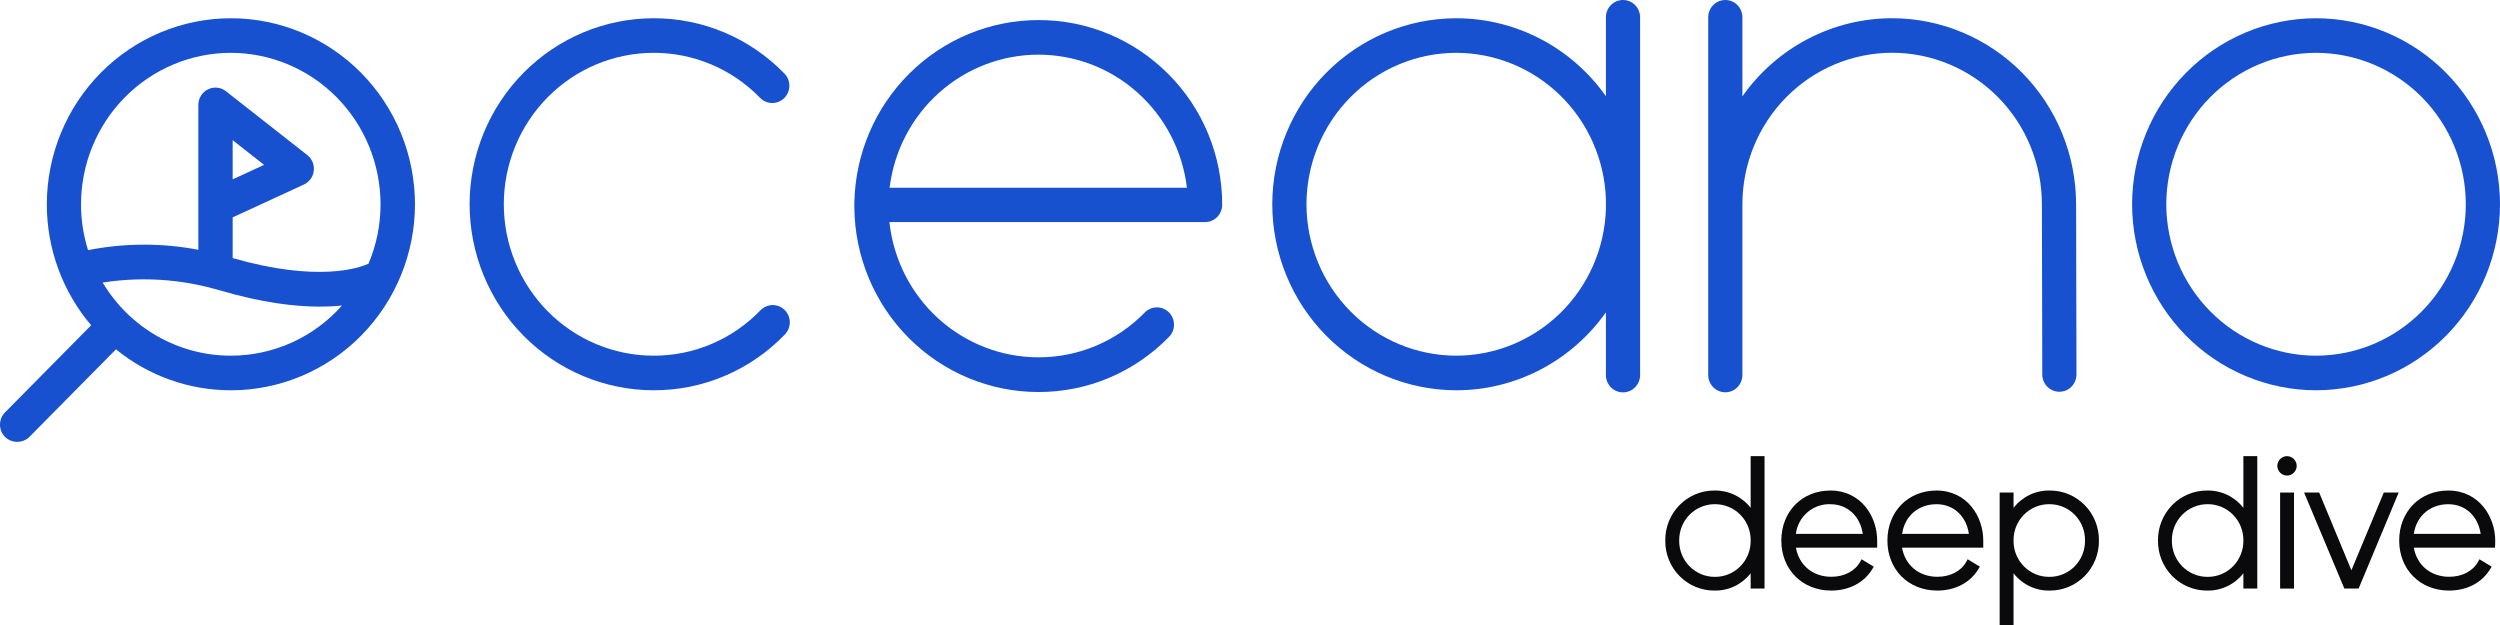
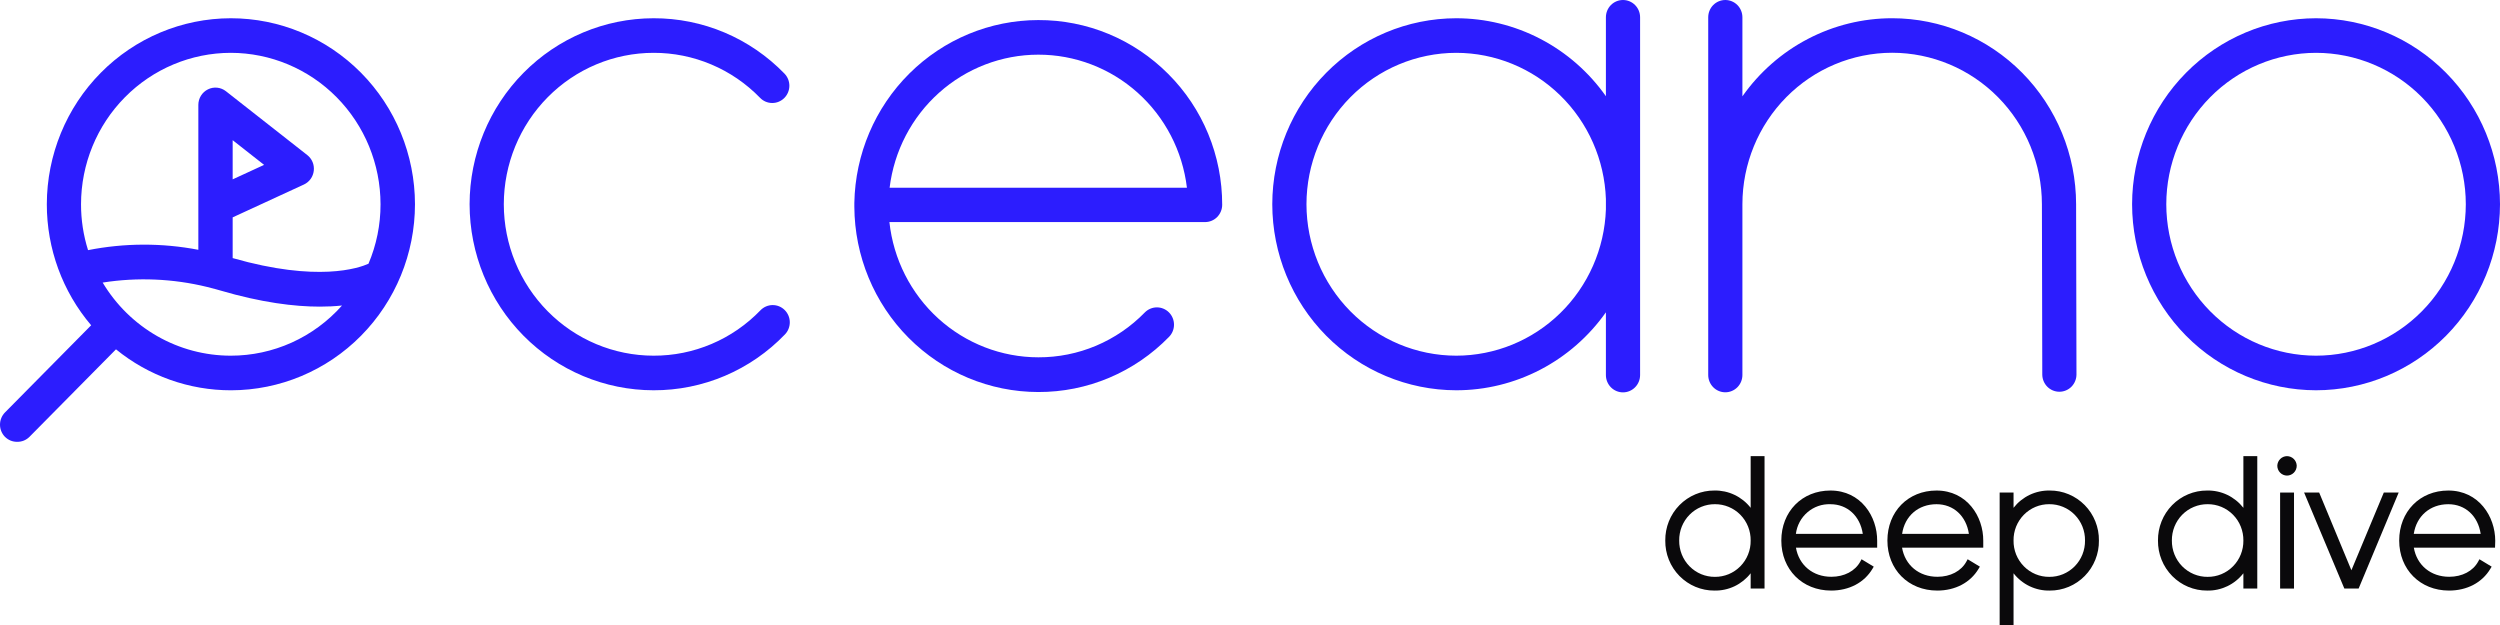
<svg xmlns="http://www.w3.org/2000/svg" width="136" height="34" viewBox="0 0 136 34" fill="none">
-   <path d="M89.221 10.786V11.436C89.221 11.329 89.221 11.22 89.221 11.111C89.221 11.002 89.225 10.893 89.221 10.786Z" fill="#1751D0" />
-   <path d="M88.291 0C88.044 0 87.808 0.099 87.633 0.275C87.459 0.452 87.361 0.691 87.361 0.941V5.234C86.436 3.922 85.214 2.853 83.798 2.116C82.382 1.378 80.812 0.993 79.219 0.993C76.566 0.996 74.023 2.063 72.147 3.96C70.27 5.856 69.215 8.428 69.212 11.111C69.215 13.794 70.27 16.366 72.146 18.263C74.022 20.16 76.566 21.227 79.219 21.231C80.812 21.231 82.382 20.846 83.798 20.108C85.214 19.37 86.436 18.301 87.361 16.99V20.404C87.361 20.654 87.459 20.893 87.633 21.069C87.808 21.246 88.044 21.345 88.291 21.345C88.537 21.345 88.774 21.246 88.948 21.069C89.123 20.893 89.221 20.654 89.221 20.404V0.941C89.221 0.691 89.123 0.452 88.948 0.275C88.774 0.099 88.537 0 88.291 0ZM79.219 19.349C77.059 19.347 74.988 18.478 73.461 16.934C71.934 15.389 71.075 13.295 71.072 11.111C71.075 8.927 71.934 6.834 73.462 5.289C74.989 3.745 77.059 2.877 79.219 2.874C81.331 2.876 83.359 3.707 84.877 5.19C86.396 6.674 87.286 8.695 87.361 10.829C87.361 10.923 87.361 11.017 87.361 11.111C87.361 11.205 87.361 11.299 87.361 11.393C87.286 13.527 86.396 15.549 84.878 17.033C83.359 18.517 81.331 19.347 79.219 19.349Z" fill="#1751D0" />
-   <path d="M125.993 0.993C123.34 0.996 120.796 2.063 118.92 3.96C117.044 5.856 115.989 8.428 115.986 11.111C115.989 13.794 117.044 16.366 118.92 18.263C120.796 20.16 123.34 21.227 125.993 21.231C128.646 21.228 131.19 20.161 133.066 18.264C134.942 16.366 135.997 13.794 136 11.111C135.997 8.428 134.941 5.856 133.065 3.96C131.189 2.063 128.646 0.996 125.993 0.993ZM125.993 19.349C123.833 19.347 121.762 18.478 120.235 16.934C118.708 15.389 117.848 13.295 117.846 11.111C117.849 8.927 118.708 6.834 120.235 5.289C121.763 3.745 123.833 2.877 125.993 2.874C128.153 2.876 130.223 3.745 131.751 5.289C133.278 6.833 134.137 8.927 134.14 11.111C134.138 13.296 133.279 15.39 131.751 16.934C130.224 18.479 128.153 19.347 125.993 19.349Z" fill="#1751D0" />
-   <path d="M42.698 18.195C41.77 19.16 40.658 19.925 39.431 20.447C38.203 20.968 36.885 21.235 35.553 21.231C32.9 21.228 30.357 20.161 28.48 18.264C26.604 16.366 25.549 13.794 25.546 11.111C25.549 8.428 26.605 5.856 28.481 3.96C30.357 2.063 32.9 0.996 35.553 0.993C36.879 0.989 38.192 1.253 39.415 1.77C40.638 2.287 41.746 3.046 42.674 4.003C42.847 4.181 42.943 4.42 42.942 4.669C42.94 4.918 42.84 5.157 42.665 5.332C42.578 5.419 42.475 5.487 42.362 5.534C42.249 5.581 42.128 5.604 42.006 5.603C41.884 5.603 41.763 5.578 41.65 5.53C41.538 5.482 41.435 5.412 41.35 5.324C40.594 4.545 39.692 3.927 38.696 3.507C37.701 3.086 36.632 2.871 35.553 2.874C33.394 2.876 31.323 3.745 29.796 5.289C28.268 6.833 27.409 8.927 27.407 11.111C27.409 13.296 28.268 15.39 29.795 16.934C31.322 18.479 33.393 19.347 35.553 19.349C36.637 19.353 37.711 19.136 38.71 18.711C39.71 18.287 40.614 17.663 41.371 16.878C41.456 16.79 41.558 16.72 41.671 16.671C41.783 16.623 41.904 16.597 42.026 16.596C42.148 16.595 42.269 16.618 42.383 16.664C42.496 16.71 42.599 16.779 42.686 16.865C42.774 16.951 42.843 17.055 42.891 17.168C42.939 17.282 42.964 17.404 42.965 17.528C42.966 17.651 42.943 17.774 42.897 17.888C42.852 18.003 42.784 18.107 42.698 18.195Z" fill="#1751D0" />
-   <path d="M12.555 0.993C9.902 0.996 7.358 2.063 5.482 3.96C3.606 5.856 2.551 8.428 2.547 11.111C2.545 13.527 3.401 15.864 4.959 17.695L0.272 22.436C0.186 22.523 0.118 22.627 0.071 22.741C0.024 22.855 0 22.978 0 23.101C0 23.225 0.024 23.347 0.071 23.461C0.118 23.575 0.186 23.679 0.272 23.766C0.36 23.853 0.464 23.922 0.578 23.968C0.692 24.014 0.814 24.037 0.937 24.035C1.06 24.037 1.182 24.014 1.296 23.968C1.41 23.922 1.514 23.853 1.601 23.766L6.297 19.016L6.309 19.003C8.082 20.448 10.291 21.235 12.568 21.232C15.221 21.229 17.765 20.162 19.64 18.265C21.517 16.367 22.572 13.795 22.575 11.113C22.572 8.427 21.515 5.853 19.636 3.955C17.757 2.058 15.21 0.992 12.555 0.993ZM4.79 13.608C4.536 12.801 4.407 11.958 4.408 11.111C4.41 8.927 5.269 6.833 6.797 5.289C8.324 3.745 10.395 2.876 12.555 2.874C14.714 2.877 16.785 3.745 18.312 5.289C19.839 6.834 20.699 8.927 20.701 11.111C20.703 12.224 20.48 13.326 20.045 14.348C19.514 14.585 17.277 15.363 12.657 14.04V11.825L16.538 10.035C16.683 9.967 16.808 9.862 16.901 9.732C16.994 9.601 17.052 9.448 17.07 9.288C17.088 9.127 17.066 8.964 17.004 8.815C16.942 8.666 16.843 8.535 16.716 8.436L12.29 4.962C12.153 4.855 11.988 4.788 11.815 4.77C11.642 4.752 11.467 4.784 11.311 4.862C11.155 4.939 11.023 5.059 10.931 5.208C10.839 5.357 10.79 5.53 10.79 5.705V13.589C8.807 13.209 6.771 13.216 4.79 13.608ZM12.657 9.757V7.626L14.367 8.969L12.657 9.757ZM12.555 19.349C11.153 19.349 9.774 18.983 8.554 18.286C7.333 17.589 6.31 16.585 5.585 15.372C7.478 15.075 9.409 15.156 11.271 15.611C11.425 15.649 11.579 15.688 11.736 15.732C11.813 15.752 11.89 15.775 11.969 15.798C14.227 16.462 16.019 16.681 17.397 16.681C17.8 16.682 18.204 16.662 18.606 16.62C17.843 17.48 16.91 18.167 15.868 18.637C14.825 19.107 13.696 19.35 12.555 19.349Z" fill="#1751D0" />
-   <path d="M87.366 11.111C87.366 11.205 87.366 11.299 87.366 11.393V10.829C87.365 10.923 87.366 11.017 87.366 11.111Z" fill="#1751D0" />
-   <path d="M112.96 20.371C112.96 20.62 112.862 20.859 112.688 21.036C112.513 21.212 112.276 21.311 112.03 21.311C111.783 21.311 111.547 21.212 111.372 21.036C111.198 20.859 111.1 20.62 111.1 20.371L111.08 11.11C111.078 8.925 110.219 6.831 108.691 5.286C107.164 3.742 105.093 2.873 102.933 2.87C100.773 2.873 98.703 3.741 97.176 5.285C95.649 6.83 94.79 8.923 94.787 11.107V20.4C94.787 20.65 94.689 20.889 94.515 21.065C94.34 21.242 94.104 21.341 93.857 21.341C93.61 21.341 93.374 21.242 93.199 21.065C93.025 20.889 92.927 20.65 92.927 20.4V0.941C92.927 0.691 93.025 0.452 93.199 0.275C93.374 0.099 93.61 0 93.857 0C94.104 0 94.34 0.099 94.515 0.275C94.689 0.452 94.787 0.691 94.787 0.941V5.24C95.712 3.927 96.933 2.856 98.35 2.117C99.767 1.378 101.338 0.992 102.933 0.992C105.586 0.995 108.129 2.061 110.005 3.958C111.881 5.855 112.937 8.427 112.94 11.11L112.96 20.371Z" fill="#1751D0" />
-   <path d="M63.553 4.024C62.623 3.09 61.519 2.349 60.306 1.846C59.093 1.343 57.793 1.087 56.482 1.092C53.859 1.095 51.342 2.139 49.471 3.998C47.6 5.857 46.525 8.384 46.476 11.036C46.474 11.073 46.474 11.11 46.476 11.147C46.474 11.181 46.474 11.215 46.476 11.248C46.49 13.924 47.55 16.486 49.425 18.374C51.3 20.262 53.837 21.323 56.483 21.326C57.806 21.33 59.117 21.067 60.338 20.552C61.559 20.037 62.666 19.28 63.594 18.327C63.68 18.24 63.749 18.136 63.795 18.022C63.842 17.908 63.866 17.785 63.866 17.662C63.866 17.538 63.842 17.416 63.795 17.302C63.749 17.188 63.68 17.084 63.594 16.997C63.507 16.909 63.405 16.84 63.292 16.793C63.179 16.745 63.058 16.721 62.936 16.721C62.814 16.721 62.693 16.745 62.58 16.793C62.467 16.84 62.365 16.909 62.278 16.997C61.523 17.773 60.621 18.388 59.627 18.808C58.634 19.227 57.567 19.441 56.49 19.438C54.48 19.437 52.541 18.685 51.045 17.328C49.55 15.97 48.602 14.102 48.384 12.081H65.556C65.803 12.081 66.04 11.982 66.214 11.806C66.388 11.629 66.487 11.39 66.487 11.141C66.489 9.817 66.231 8.506 65.727 7.284C65.224 6.062 64.484 4.954 63.553 4.024ZM48.395 10.212C48.639 8.216 49.595 6.379 51.084 5.046C52.574 3.713 54.493 2.976 56.482 2.974C58.472 2.971 60.395 3.706 61.885 5.04C63.376 6.374 64.33 8.214 64.569 10.212H48.395Z" fill="#1751D0" />
+   <path d="M89.221 10.786V11.436C89.221 11.329 89.221 11.22 89.221 11.111C89.221 11.002 89.225 10.893 89.221 10.786Z" fill="#2C1DFE" />
+   <path d="M88.291 0C88.044 0 87.808 0.099 87.633 0.275C87.459 0.452 87.361 0.691 87.361 0.941V5.234C86.436 3.922 85.214 2.853 83.798 2.116C82.382 1.378 80.812 0.993 79.219 0.993C76.566 0.996 74.023 2.063 72.147 3.96C70.27 5.856 69.215 8.428 69.212 11.111C69.215 13.794 70.27 16.366 72.146 18.263C74.022 20.16 76.566 21.227 79.219 21.231C80.812 21.231 82.382 20.846 83.798 20.108C85.214 19.37 86.436 18.301 87.361 16.99V20.404C87.361 20.654 87.459 20.893 87.633 21.069C87.808 21.246 88.044 21.345 88.291 21.345C88.537 21.345 88.774 21.246 88.948 21.069C89.123 20.893 89.221 20.654 89.221 20.404V0.941C89.221 0.691 89.123 0.452 88.948 0.275C88.774 0.099 88.537 0 88.291 0ZM79.219 19.349C77.059 19.347 74.988 18.478 73.461 16.934C71.934 15.389 71.075 13.295 71.072 11.111C71.075 8.927 71.934 6.834 73.462 5.289C74.989 3.745 77.059 2.877 79.219 2.874C81.331 2.876 83.359 3.707 84.877 5.19C86.396 6.674 87.286 8.695 87.361 10.829C87.361 10.923 87.361 11.017 87.361 11.111C87.361 11.205 87.361 11.299 87.361 11.393C87.286 13.527 86.396 15.549 84.878 17.033C83.359 18.517 81.331 19.347 79.219 19.349Z" fill="#2C1DFE" />
+   <path d="M125.993 0.993C123.34 0.996 120.796 2.063 118.92 3.96C117.044 5.856 115.989 8.428 115.986 11.111C115.989 13.794 117.044 16.366 118.92 18.263C120.796 20.16 123.34 21.227 125.993 21.231C128.646 21.228 131.19 20.161 133.066 18.264C134.942 16.366 135.997 13.794 136 11.111C135.997 8.428 134.941 5.856 133.065 3.96C131.189 2.063 128.646 0.996 125.993 0.993ZM125.993 19.349C123.833 19.347 121.762 18.478 120.235 16.934C118.708 15.389 117.848 13.295 117.846 11.111C117.849 8.927 118.708 6.834 120.235 5.289C121.763 3.745 123.833 2.877 125.993 2.874C128.153 2.876 130.223 3.745 131.751 5.289C133.278 6.833 134.137 8.927 134.14 11.111C134.138 13.296 133.279 15.39 131.751 16.934C130.224 18.479 128.153 19.347 125.993 19.349Z" fill="#2C1DFE" />
+   <path d="M42.698 18.195C41.77 19.16 40.658 19.925 39.431 20.447C38.203 20.968 36.885 21.235 35.553 21.231C32.9 21.228 30.357 20.161 28.48 18.264C26.604 16.366 25.549 13.794 25.546 11.111C25.549 8.428 26.605 5.856 28.481 3.96C30.357 2.063 32.9 0.996 35.553 0.993C36.879 0.989 38.192 1.253 39.415 1.77C40.638 2.287 41.746 3.046 42.674 4.003C42.847 4.181 42.943 4.42 42.942 4.669C42.94 4.918 42.84 5.157 42.665 5.332C42.578 5.419 42.475 5.487 42.362 5.534C42.249 5.581 42.128 5.604 42.006 5.603C41.884 5.603 41.763 5.578 41.65 5.53C41.538 5.482 41.435 5.412 41.35 5.324C40.594 4.545 39.692 3.927 38.696 3.507C37.701 3.086 36.632 2.871 35.553 2.874C33.394 2.876 31.323 3.745 29.796 5.289C28.268 6.833 27.409 8.927 27.407 11.111C27.409 13.296 28.268 15.39 29.795 16.934C31.322 18.479 33.393 19.347 35.553 19.349C36.637 19.353 37.711 19.136 38.71 18.711C39.71 18.287 40.614 17.663 41.371 16.878C41.456 16.79 41.558 16.72 41.671 16.671C41.783 16.623 41.904 16.597 42.026 16.596C42.148 16.595 42.269 16.618 42.383 16.664C42.496 16.71 42.599 16.779 42.686 16.865C42.774 16.951 42.843 17.055 42.891 17.168C42.939 17.282 42.964 17.404 42.965 17.528C42.966 17.651 42.943 17.774 42.897 17.888C42.852 18.003 42.784 18.107 42.698 18.195Z" fill="#2C1DFE" />
+   <path d="M12.555 0.993C9.902 0.996 7.358 2.063 5.482 3.96C3.606 5.856 2.551 8.428 2.547 11.111C2.545 13.527 3.401 15.864 4.959 17.695L0.272 22.436C0.186 22.523 0.118 22.627 0.071 22.741C0.024 22.855 0 22.978 0 23.101C0 23.225 0.024 23.347 0.071 23.461C0.118 23.575 0.186 23.679 0.272 23.766C0.36 23.853 0.464 23.922 0.578 23.968C0.692 24.014 0.814 24.037 0.937 24.035C1.06 24.037 1.182 24.014 1.296 23.968C1.41 23.922 1.514 23.853 1.601 23.766L6.297 19.016L6.309 19.003C8.082 20.448 10.291 21.235 12.568 21.232C15.221 21.229 17.765 20.162 19.64 18.265C21.517 16.367 22.572 13.795 22.575 11.113C22.572 8.427 21.515 5.853 19.636 3.955C17.757 2.058 15.21 0.992 12.555 0.993ZM4.79 13.608C4.536 12.801 4.407 11.958 4.408 11.111C4.41 8.927 5.269 6.833 6.797 5.289C8.324 3.745 10.395 2.876 12.555 2.874C14.714 2.877 16.785 3.745 18.312 5.289C19.839 6.834 20.699 8.927 20.701 11.111C20.703 12.224 20.48 13.326 20.045 14.348C19.514 14.585 17.277 15.363 12.657 14.04V11.825L16.538 10.035C16.683 9.967 16.808 9.862 16.901 9.732C16.994 9.601 17.052 9.448 17.07 9.288C17.088 9.127 17.066 8.964 17.004 8.815C16.942 8.666 16.843 8.535 16.716 8.436L12.29 4.962C12.153 4.855 11.988 4.788 11.815 4.77C11.642 4.752 11.467 4.784 11.311 4.862C11.155 4.939 11.023 5.059 10.931 5.208C10.839 5.357 10.79 5.53 10.79 5.705V13.589C8.807 13.209 6.771 13.216 4.79 13.608ZM12.657 9.757V7.626L14.367 8.969L12.657 9.757ZM12.555 19.349C11.153 19.349 9.774 18.983 8.554 18.286C7.333 17.589 6.31 16.585 5.585 15.372C7.478 15.075 9.409 15.156 11.271 15.611C11.425 15.649 11.579 15.688 11.736 15.732C11.813 15.752 11.89 15.775 11.969 15.798C14.227 16.462 16.019 16.681 17.397 16.681C17.8 16.682 18.204 16.662 18.606 16.62C17.843 17.48 16.91 18.167 15.868 18.637C14.825 19.107 13.696 19.35 12.555 19.349Z" fill="#2C1DFE" />
+   <path d="M87.366 11.111C87.366 11.205 87.366 11.299 87.366 11.393V10.829C87.365 10.923 87.366 11.017 87.366 11.111Z" fill="#2C1DFE" />
+   <path d="M112.96 20.371C112.96 20.62 112.862 20.859 112.688 21.036C112.513 21.212 112.276 21.311 112.03 21.311C111.783 21.311 111.547 21.212 111.372 21.036C111.198 20.859 111.1 20.62 111.1 20.371L111.08 11.11C111.078 8.925 110.219 6.831 108.691 5.286C107.164 3.742 105.093 2.873 102.933 2.87C100.773 2.873 98.703 3.741 97.176 5.285C95.649 6.83 94.79 8.923 94.787 11.107V20.4C94.787 20.65 94.689 20.889 94.515 21.065C94.34 21.242 94.104 21.341 93.857 21.341C93.61 21.341 93.374 21.242 93.199 21.065C93.025 20.889 92.927 20.65 92.927 20.4V0.941C92.927 0.691 93.025 0.452 93.199 0.275C93.374 0.099 93.61 0 93.857 0C94.104 0 94.34 0.099 94.515 0.275C94.689 0.452 94.787 0.691 94.787 0.941V5.24C95.712 3.927 96.933 2.856 98.35 2.117C99.767 1.378 101.338 0.992 102.933 0.992C105.586 0.995 108.129 2.061 110.005 3.958C111.881 5.855 112.937 8.427 112.94 11.11L112.96 20.371Z" fill="#2C1DFE" />
+   <path d="M63.553 4.024C62.623 3.09 61.519 2.349 60.306 1.846C59.093 1.343 57.793 1.087 56.482 1.092C53.859 1.095 51.342 2.139 49.471 3.998C47.6 5.857 46.525 8.384 46.476 11.036C46.474 11.073 46.474 11.11 46.476 11.147C46.474 11.181 46.474 11.215 46.476 11.248C46.49 13.924 47.55 16.486 49.425 18.374C51.3 20.262 53.837 21.323 56.483 21.326C57.806 21.33 59.117 21.067 60.338 20.552C61.559 20.037 62.666 19.28 63.594 18.327C63.68 18.24 63.749 18.136 63.795 18.022C63.842 17.908 63.866 17.785 63.866 17.662C63.866 17.538 63.842 17.416 63.795 17.302C63.749 17.188 63.68 17.084 63.594 16.997C63.507 16.909 63.405 16.84 63.292 16.793C63.179 16.745 63.058 16.721 62.936 16.721C62.814 16.721 62.693 16.745 62.58 16.793C62.467 16.84 62.365 16.909 62.278 16.997C61.523 17.773 60.621 18.388 59.627 18.808C58.634 19.227 57.567 19.441 56.49 19.438C54.48 19.437 52.541 18.685 51.045 17.328C49.55 15.97 48.602 14.102 48.384 12.081H65.556C65.803 12.081 66.04 11.982 66.214 11.806C66.388 11.629 66.487 11.39 66.487 11.141C66.489 9.817 66.231 8.506 65.727 7.284C65.224 6.062 64.484 4.954 63.553 4.024ZM48.395 10.212C48.639 8.216 49.595 6.379 51.084 5.046C52.574 3.713 54.493 2.976 56.482 2.974C58.472 2.971 60.395 3.706 61.885 5.04C63.376 6.374 64.33 8.214 64.569 10.212H48.395Z" fill="#2C1DFE" />
  <path d="M95.236 24.813V27.625C95.002 27.325 94.701 27.084 94.358 26.921C94.016 26.757 93.641 26.677 93.262 26.685C92.909 26.683 92.559 26.752 92.233 26.889C91.907 27.025 91.611 27.226 91.362 27.479C91.114 27.732 90.917 28.033 90.785 28.364C90.653 28.695 90.587 29.049 90.591 29.406C90.587 29.763 90.653 30.117 90.785 30.448C90.917 30.779 91.114 31.079 91.362 31.333C91.611 31.586 91.907 31.787 92.233 31.923C92.559 32.059 92.909 32.129 93.262 32.127C93.641 32.135 94.016 32.055 94.359 31.892C94.701 31.728 95.002 31.487 95.236 31.186V32.018H95.991V24.813H95.236ZM93.292 31.381C93.036 31.383 92.781 31.333 92.544 31.235C92.306 31.136 92.091 30.99 91.91 30.806C91.728 30.622 91.586 30.403 91.489 30.162C91.393 29.922 91.345 29.664 91.348 29.404C91.345 29.145 91.393 28.887 91.489 28.647C91.586 28.406 91.728 28.187 91.91 28.003C92.091 27.819 92.306 27.673 92.544 27.575C92.781 27.476 93.036 27.426 93.292 27.428C93.549 27.426 93.804 27.476 94.041 27.575C94.279 27.674 94.495 27.819 94.676 28.003C94.857 28.188 95 28.407 95.096 28.648C95.192 28.888 95.24 29.146 95.236 29.406C95.24 29.665 95.192 29.923 95.095 30.163C94.999 30.404 94.856 30.622 94.675 30.806C94.494 30.99 94.278 31.136 94.041 31.235C93.803 31.333 93.549 31.383 93.292 31.381Z" fill="#0A090B" />
  <path d="M99.575 26.685C98.027 26.685 96.904 27.83 96.904 29.406C96.904 30.982 98.043 32.127 99.614 32.127C100.594 32.127 101.414 31.695 101.863 30.942L101.932 30.826L101.268 30.423L101.203 30.545C100.92 31.067 100.33 31.377 99.623 31.377C98.62 31.377 97.864 30.747 97.699 29.793H102.118V29.659C102.118 29.621 102.118 29.585 102.118 29.548C102.118 29.512 102.118 29.462 102.118 29.421C102.128 28.097 101.233 26.685 99.575 26.685ZM99.575 27.429C100.498 27.429 101.191 28.073 101.336 29.042H97.696C97.754 28.584 97.978 28.165 98.326 27.867C98.674 27.568 99.119 27.412 99.575 27.429Z" fill="#0A090B" />
  <path d="M105.346 26.685C103.799 26.685 102.675 27.83 102.675 29.406C102.675 30.982 103.815 32.127 105.386 32.127C106.366 32.127 107.186 31.695 107.635 30.942L107.705 30.826L107.04 30.423L106.974 30.545C106.692 31.067 106.102 31.377 105.395 31.377C104.392 31.377 103.636 30.747 103.471 29.793H107.889V29.659C107.889 29.621 107.889 29.585 107.889 29.548C107.889 29.512 107.889 29.462 107.889 29.421C107.9 28.097 107.004 26.685 105.346 26.685ZM105.346 27.429C106.276 27.429 106.963 28.073 107.108 29.042H103.475C103.616 28.073 104.355 27.429 105.346 27.429Z" fill="#0A090B" />
  <path d="M111.51 26.685C111.132 26.677 110.757 26.757 110.414 26.92C110.072 27.084 109.771 27.325 109.537 27.625V26.795H108.781V34H109.537V31.186C109.771 31.487 110.072 31.729 110.414 31.892C110.756 32.055 111.132 32.136 111.51 32.127C111.863 32.129 112.213 32.059 112.539 31.923C112.865 31.787 113.161 31.586 113.41 31.333C113.659 31.079 113.855 30.779 113.987 30.448C114.12 30.117 114.186 29.763 114.181 29.406C114.186 29.049 114.12 28.695 113.987 28.364C113.855 28.033 113.659 27.732 113.41 27.479C113.161 27.226 112.865 27.025 112.539 26.889C112.213 26.752 111.863 26.683 111.51 26.685ZM113.425 29.406C113.428 29.665 113.38 29.923 113.284 30.164C113.188 30.404 113.045 30.623 112.864 30.807C112.683 30.991 112.467 31.136 112.23 31.235C111.992 31.334 111.738 31.383 111.481 31.381C111.224 31.383 110.97 31.334 110.732 31.235C110.495 31.136 110.279 30.991 110.098 30.806C109.917 30.622 109.774 30.403 109.677 30.163C109.581 29.922 109.533 29.664 109.537 29.404C109.533 29.145 109.581 28.887 109.677 28.646C109.774 28.406 109.917 28.187 110.098 28.003C110.279 27.819 110.495 27.673 110.732 27.574C110.97 27.475 111.224 27.426 111.481 27.428C111.738 27.426 111.993 27.476 112.23 27.574C112.468 27.673 112.684 27.819 112.865 28.003C113.046 28.187 113.189 28.406 113.285 28.647C113.381 28.888 113.429 29.146 113.425 29.406Z" fill="#0A090B" />
  <path d="M122.04 24.813V27.625C121.805 27.325 121.504 27.084 121.162 26.92C120.819 26.757 120.444 26.677 120.065 26.685C119.712 26.683 119.362 26.752 119.036 26.889C118.71 27.025 118.414 27.226 118.165 27.479C117.917 27.732 117.72 28.033 117.588 28.364C117.456 28.695 117.39 29.049 117.394 29.406C117.39 29.763 117.456 30.117 117.588 30.448C117.72 30.779 117.917 31.079 118.165 31.333C118.414 31.586 118.71 31.787 119.036 31.923C119.362 32.059 119.712 32.129 120.065 32.127C120.444 32.136 120.819 32.055 121.162 31.892C121.505 31.729 121.805 31.487 122.04 31.186V32.018H122.796V24.813H122.04ZM122.04 29.406C122.043 29.666 121.995 29.923 121.898 30.164C121.802 30.404 121.659 30.623 121.477 30.807C121.296 30.991 121.081 31.136 120.843 31.235C120.606 31.334 120.351 31.383 120.094 31.381C119.838 31.383 119.583 31.333 119.346 31.235C119.108 31.136 118.893 30.99 118.711 30.806C118.53 30.622 118.388 30.403 118.291 30.162C118.195 29.922 118.147 29.664 118.15 29.404C118.147 29.145 118.195 28.887 118.291 28.647C118.388 28.406 118.53 28.187 118.711 28.003C118.893 27.819 119.108 27.673 119.346 27.575C119.583 27.476 119.838 27.426 120.094 27.428C120.351 27.426 120.606 27.476 120.844 27.574C121.081 27.673 121.297 27.819 121.478 28.003C121.66 28.187 121.803 28.406 121.899 28.647C121.995 28.888 122.043 29.146 122.04 29.406Z" fill="#0A090B" />
  <path d="M124.942 25.334C124.942 25.477 124.886 25.614 124.786 25.714C124.686 25.815 124.551 25.872 124.41 25.872C124.27 25.87 124.137 25.813 124.039 25.712C123.94 25.611 123.885 25.476 123.885 25.334C123.89 25.196 123.947 25.065 124.045 24.968C124.142 24.871 124.273 24.816 124.41 24.814C124.548 24.814 124.681 24.869 124.78 24.966C124.879 25.063 124.937 25.195 124.942 25.334Z" fill="#0A090B" />
  <path d="M124.794 26.795H124.038V32.018H124.794V26.795Z" fill="#0A090B" />
  <path d="M130.488 26.795L128.309 32.018H127.533L125.343 26.795H126.163L127.916 31.022L129.679 26.795H130.488Z" fill="#0A090B" />
  <path d="M133.187 26.685C131.64 26.685 130.516 27.83 130.516 29.406C130.516 30.982 131.656 32.127 133.227 32.127C134.207 32.127 135.027 31.695 135.476 30.942L135.546 30.826L134.881 30.423L134.815 30.545C134.533 31.067 133.943 31.377 133.236 31.377C132.233 31.377 131.477 30.747 131.312 29.793H135.73C135.73 29.793 135.741 29.462 135.741 29.421C135.741 28.097 134.845 26.685 133.187 26.685ZM133.187 27.429C134.117 27.429 134.804 28.073 134.949 29.042H131.309C131.457 28.073 132.196 27.429 133.187 27.429Z" fill="#0A090B" />
</svg>
